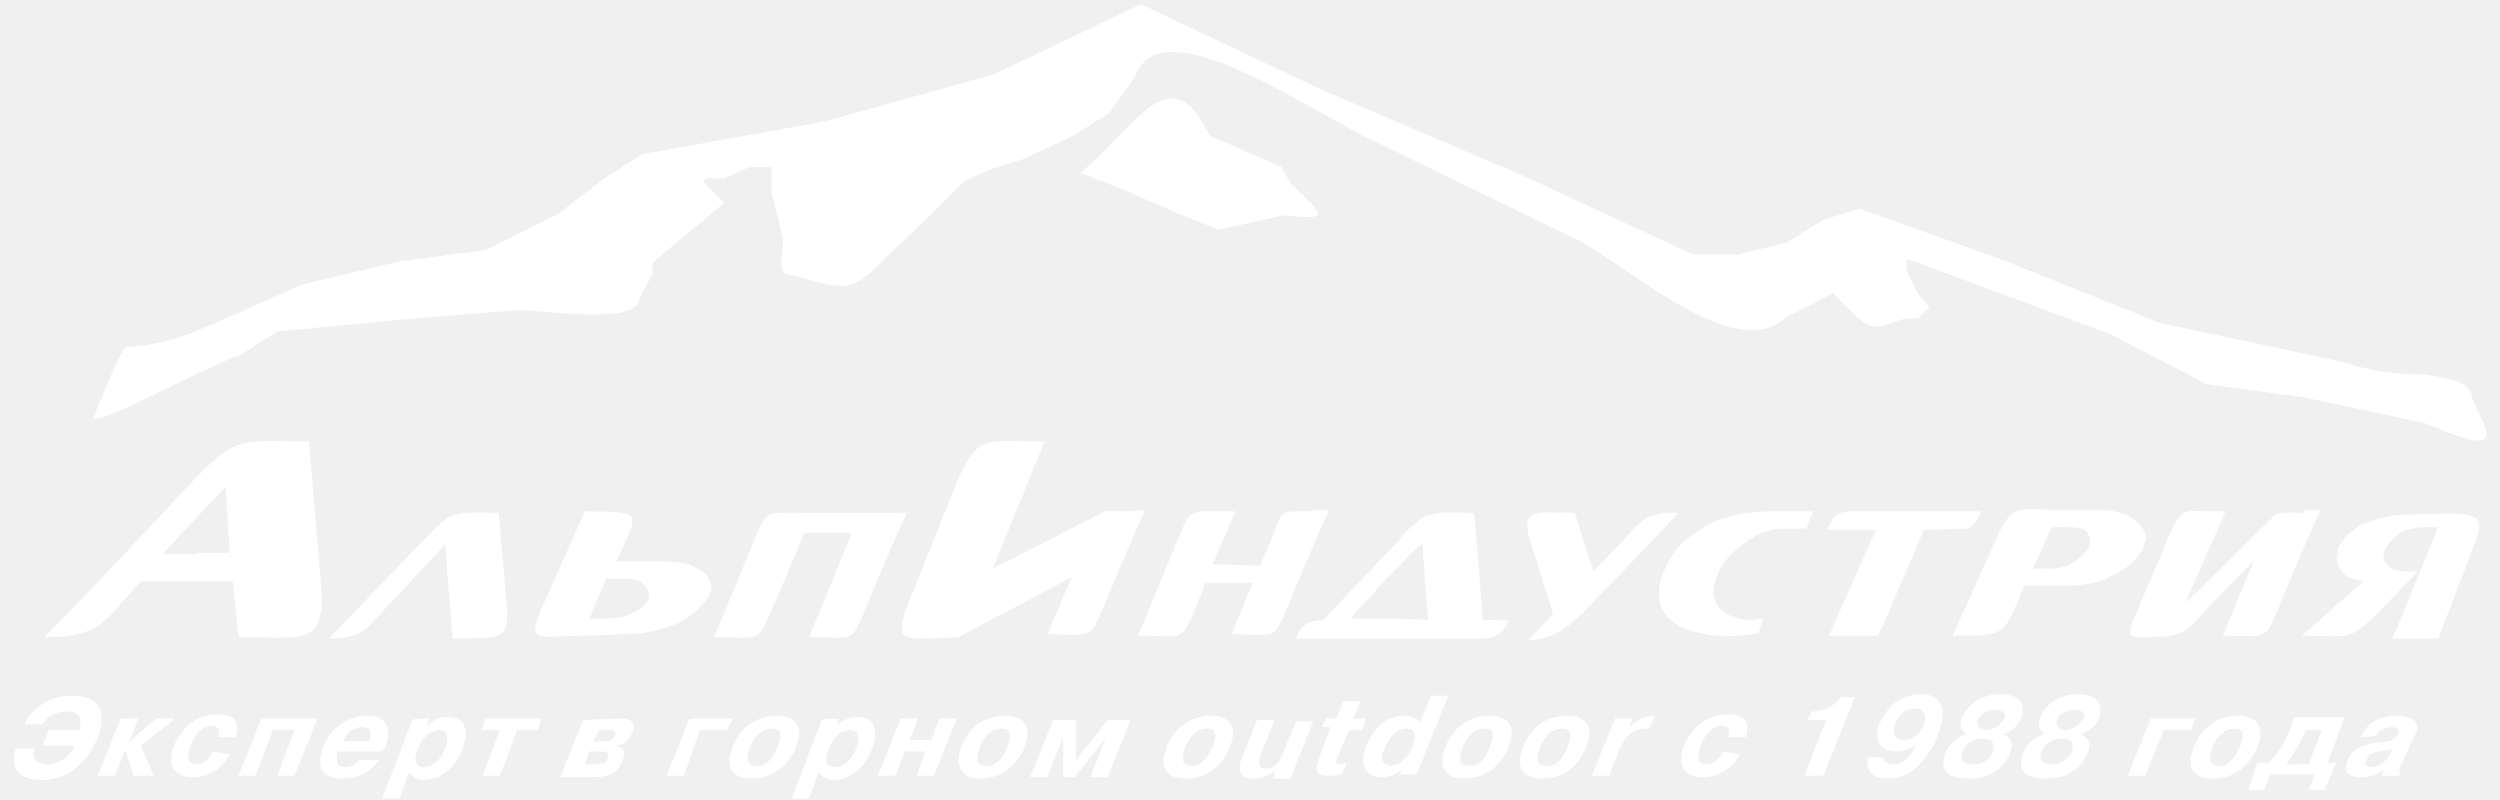
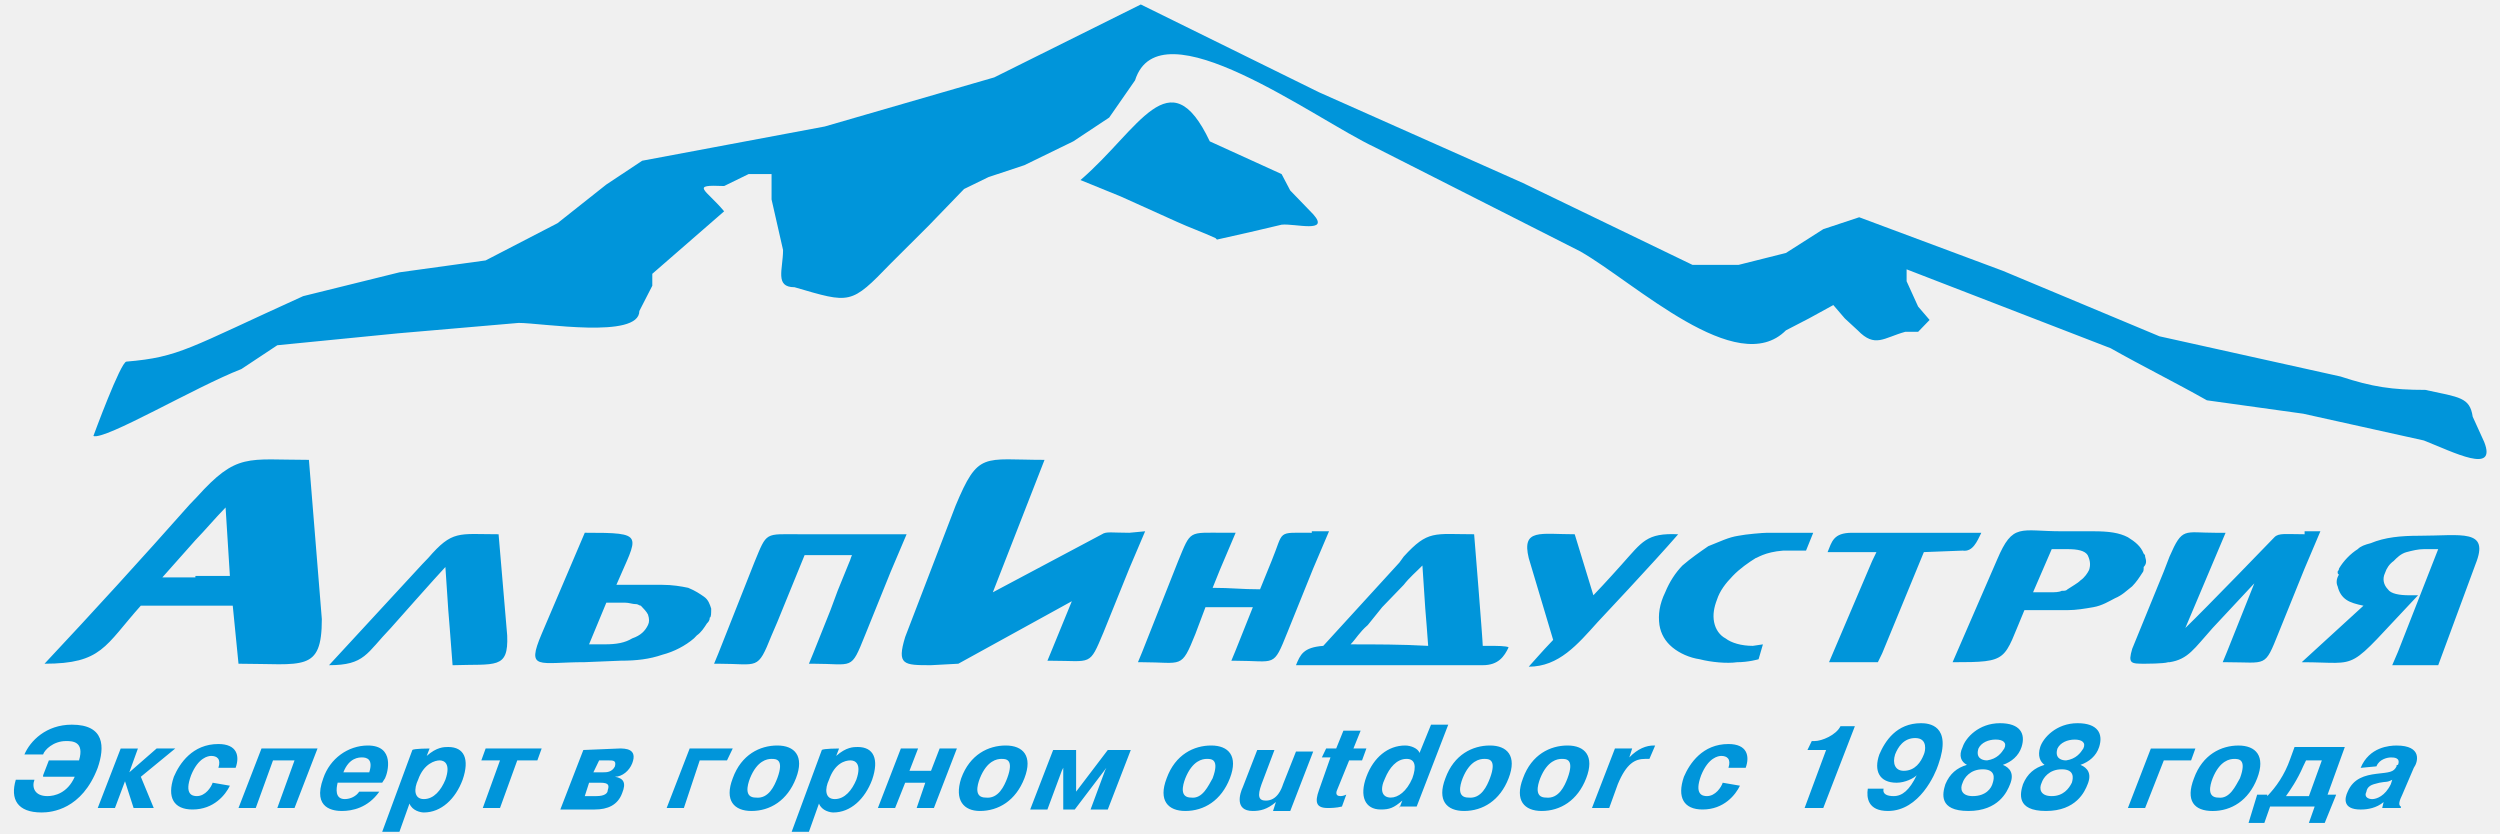
- <svg xmlns="http://www.w3.org/2000/svg" width="100" height="32" viewBox="0 0 100 32">
-   <g fill="#FFF">
-     <path d="M52.529 8.229l-.92-.915-.345-.628-2.873-1.257c-1.61-3.258-2.816-.458-5.173 1.485l1.61.629 2.241.971c.517.229 1.034.4 1.552.629l.057.057L50 8.914l1.264-.285c.518-.058 1.954.342 1.265-.4z" />
-     <path d="M9.655 14.171l1.437-.914 4.828-.457 4.827-.4c.92 0 4.828.629 4.828-.457l.517-.972v-.457l2.874-2.4c-.748-.857-1.38-1.028 0-.971l.977-.457h.92v.971l.459 1.943c0 .743-.345 1.429.46 1.429 2.241.628 2.241.685 3.85-.915l1.494-1.428 1.437-1.429.977-.457 1.437-.457 1.954-.914 1.437-.915 1.034-1.428C46.38.114 52.586 4.57 55 5.657l8.218 4c2.184 1.2 6.265 4.914 8.219 3.029l.92-.457.976-.515.46.515.517.457c.69.685 1.035.285 1.897.057h.517l.46-.457-.46-.515-.46-.971v-.457l8.161 3.028c1.265.686 2.586 1.315 3.85 2l3.851.515 4.828 1.028c1.207.457 2.931 1.315 2.414.057l-.46-.971c-.115-.743-.517-.743-1.897-1.029-1.321 0-2.126-.114-3.39-.514l-7.242-1.543-6.264-2.514-5.747-2.057-1.437.457-1.494.914-1.897.457h-1.839L60.92 7.03l-8.161-3.486L45.632.17l-5.862 2.8-6.781 1.886-7.3 1.314-1.436.915-1.954 1.485L19.425 10l-3.448.457-3.85.914c-4.598 2-4.943 2.343-7.07 2.515-.23 0-1.321 2.857-1.321 2.857.46.171 4.08-1.886 5.92-2.572zM25.92 24c-.115.229-.288.4-.633.514-.287.172-.632.229-1.092.229h-.632l.69-1.6H25c.172 0 .287.057.46.057.057 0 .115.057.172.057.115.114.23.229.288.343.057.171.057.286 0 .4zm2.528-.629c-.057-.171-.115-.342-.287-.457-.172-.114-.345-.228-.632-.343-.288-.057-.632-.114-1.035-.114h-1.839c.862-1.943 1.207-2-1.264-2l-1.724 3.886c-.633 1.428-.115 1.086 1.724 1.086l1.437-.058c.632 0 1.149-.057 1.666-.228.46-.114.92-.343 1.265-.629l.115-.114c.172-.114.287-.286.402-.457.057-.057.115-.114.115-.229.057 0 .057-.171.057-.343zm-20.632-1.2H6.494l1.322-1.428c.402-.4.747-.8 1.207-1.257l.172 2.628H7.816v.057zm5.058 1.6l-.518-6.114c-2.47 0-2.873-.286-4.482 1.429l-.288.285c-1.896 2.058-3.85 4.115-5.804 6.115 2.298 0 2.413-.686 3.85-2.229H9.31l.23 2.229c2.586 0 3.334.343 3.334-1.715zm7.413.629l-.344-3.886c-1.61 0-1.84-.171-2.817.915l-.23.228c-1.264 1.314-2.47 2.572-3.735 3.886 1.437 0 1.494-.457 2.471-1.429 0 0 1.897-2.057 2.184-2.343l.115 1.658.058.685.114 1.429c1.725-.057 2.242.171 2.184-1.143zm58.966-3.943H74.08c-.747 0-.804.343-.977.743h1.954l-.172.343-1.724 3.886h1.954l.172-.343 1.667-3.886 1.552-.057c.402.057.574-.343.747-.686zm-14.368 1.2s-.69.743-1.15 1.2l-.746-2.343c-1.38 0-2.127-.228-1.84.915l.977 3.142c-.46.458-.862.915-.977 1.029 1.207 0 1.954-.857 2.759-1.714 0 0 2.241-2.286 3.218-3.372-1.264-.057-1.436.286-2.24 1.143zm5.23 3.143c-.46 0-.862-.114-1.092-.286-.23-.114-.402-.343-.46-.628-.057-.286 0-.572.115-.857.115-.343.345-.629.632-.915.288-.285.633-.514.92-.685.057 0 .345-.229 1.092-.286h.92l.287-.686h-1.84c-.172 0-.861.057-1.149.114-.402.058-.747.229-1.207.4-.344.229-.69.458-1.034.743-.288.286-.517.629-.69 1.029-.23.457-.287.857-.23 1.257.058.343.23.629.518.857.287.229.69.4 1.092.457.46.115 1.091.172 1.494.115.46 0 .862-.115.862-.115l.172-.571-.402.057zM52.47 20.457c-1.437 0-1.092-.114-1.609 1.086l-.46 1.086c-.747 0-1.15-.058-1.896-.058l.287-.685.632-1.429h-.46c-1.436 0-1.321-.114-1.839 1.086l-1.436 3.486-.173.4h.173c1.609 0 1.551.285 2.126-1.086l.402-1.029h1.897l-.69 1.657-.172.4h.172c1.61 0 1.495.286 2.07-1.085l1.034-2.457.632-1.429h-.69v.057zm39.713.057c-.747 0-1.035-.057-1.207.115 0 0-2.759 2.742-3.563 3.485l1.609-3.657h-.402c-1.265 0-1.322-.228-1.84.914l-.23.572-1.264 2.971c-.172.572-.057.572.518.572 0 0 .747 0 .92-.057h.057c.747-.115.977-.515 1.724-1.315l1.666-1.714-1.092 2.629-.172.4h.172c1.61 0 1.495.228 2.07-1.143l1.034-2.457.632-1.429h-.632v.114zm1.322 1.429s.057-.057.057-.114c.173-.286.46-.572.747-.743.115-.115.288-.172.518-.229.574-.228 1.206-.286 1.954-.286 1.666 0 2.816-.285 2.241 1.086l-1.494 3.886h-1.84l.23-.514 1.61-3.943h-.575c-.23 0-.46.057-.69.114-.23.057-.402.229-.517.343-.172.114-.287.286-.345.457-.115.229-.057.457.115.629.115.171.46.228.862.228h.345c-2.988 3.029-2.184 2.572-4.655 2.572l2.471-2.172c-.287-.057-.517-.114-.69-.228-.172-.115-.287-.286-.344-.515-.058-.114-.058-.285.057-.457-.057 0-.057-.057-.057-.114zM32.01 20.514c-1.436 0-1.321-.114-1.839 1.086l-1.436 3.486-.173.4h.173c1.609 0 1.551.285 2.126-1.086l.23-.514 1.092-2.572h1.896c-.057.115-.057.172-.114.286l-.46 1.086-.288.743-.69 1.657-.172.4h.173c1.609 0 1.494.285 2.069-1.086l1.034-2.457.632-1.429h-4.253zm13.161-.057c-.69 0-.92-.057-1.092.057 0 0-4.252 2.172-4.367 2.229l2.069-5.086c-2.472 0-2.644-.343-3.564 1.772l-2.011 5.028c-.345 1.086-.058 1.086 1.034 1.086l1.092-.057 4.54-2.4-.804 1.885-.172.4h.172c1.61 0 1.494.229 2.069-1.085l1.034-2.457.633-1.429-.633.057zm8.851 4.286c.23-.229.345-.457.69-.743l.574-.686.862-.857c.23-.286.518-.514.748-.743l.114 1.657.058.686.057.743c-1.034-.057-2.126-.057-3.103-.057zm5.747.057h-.46c0-.229-.344-4.286-.344-4.286-1.61 0-1.84-.171-2.817.857l-.172.229-3.046 3.2c-.805.057-.92.343-1.092.743h7.471c.633 0 .862-.343 1.035-.686-.058-.057-.575-.057-.575-.057zm23.793-2.914c-.057.114-.172.285-.345.4-.115.114-.344.228-.517.343-.057.057-.115.057-.23.057-.115.057-.287.057-.46.057h-.69l.748-1.657h.632c.402 0 .69.057.805.228.115.229.115.4.057.572zm2.242-.515c0-.057 0-.057-.058-.114-.115-.286-.345-.457-.632-.628-.345-.172-.747-.229-1.38-.229h-1.264c-1.666 0-1.954-.343-2.586 1.086l-1.782 3.943c2.3 0 2.012-.058 2.874-2h1.724c.345 0 .69-.058 1.035-.115.344-.057.632-.228.862-.343.287-.114.46-.285.69-.457.172-.171.287-.343.402-.514.057-.057.057-.114.057-.229.115-.114.115-.228.058-.4zm-84.08 8.4l.229-.571h1.207c.23-.743-.287-.743-.517-.743-.518 0-.862.343-.92.514H.977c.23-.514.862-1.142 1.897-1.142 1.321 0 1.321.857 1.034 1.657-.632 1.6-1.839 1.714-2.241 1.714-.977 0-1.265-.514-1.035-1.257h.747c-.115.286 0 .628.518.628.287 0 .804-.114 1.092-.742H1.724v-.058zm4.54-1.028h.746l-1.379 1.086.517 1.2h-.804L5 30l-.402 1.029h-.69l.92-2.286h.69l-.346.914 1.092-.914zm2.93 1.428c-.172.343-.632.915-1.494.915-.747 0-1.034-.457-.747-1.257.23-.515.747-1.258 1.782-1.258.747 0 .862.458.69.915h-.69c.115-.343-.058-.457-.288-.457-.115 0-.517.057-.804.742-.288.743.057.8.23.8.344 0 .574-.342.632-.514l.69.114zm1.035.858h-.69l.92-2.286H12.7l-.92 2.286h-.689l.69-1.829h-.862l-.69 1.829zm4.942-.629c-.46.629-1.092.743-1.494.743-.287 0-1.207-.057-.747-1.257.267-.751.98-1.255 1.782-1.257 1.092 0 .804 1.028.69 1.257l-.116.171h-1.781c-.058.229-.115.629.287.629.23 0 .46-.115.575-.286h.804zm-.402-.743c.173-.514-.115-.571-.287-.571-.115 0-.517 0-.747.571h1.034zm2.414-.914l-.115.286c.402-.343.69-.343.862-.343.632 0 .862.457.575 1.257-.288.743-.862 1.257-1.552 1.257-.115 0-.46-.057-.575-.343l-.402 1.086h-.69l1.207-3.143c.058-.057.69-.057.69-.057zm-.23 1.943c.402 0 .69-.343.862-.743.23-.629-.057-.743-.23-.743-.172 0-.632.114-.862.743-.172.343-.172.743.23.743zm2.299-1.486l.172-.457h2.242l-.173.457h-.804L20 31.029h-.69L20 29.2h-.747zm5.517-.457c.23 0 .747 0 .517.571-.115.286-.402.515-.69.515.346.057.46.228.288.628-.172.457-.575.629-1.092.629h-1.38l.92-2.286 1.437-.057zm-1.38 1.828h.46c.345 0 .46-.114.46-.228.058-.172.058-.286-.287-.286h-.46l-.172.514zm.346-.914h.402c.115 0 .345 0 .46-.228.057-.229-.058-.229-.288-.229h-.344l-.23.457zm3.62 1.372h-.69l.92-2.286h1.724l-.23.457H27.99l-.633 1.829zm1.954-1.143c.345-.915 1.092-1.257 1.782-1.257s1.092.4.747 1.257c-.345.857-1.034 1.257-1.782 1.257-.69 0-1.091-.4-.747-1.257zm1.782 0c.287-.743-.058-.743-.23-.743-.172 0-.575.057-.862.743-.115.285-.23.743.23.743.517.057.747-.458.862-.743zm2.471-1.143l-.115.286c.403-.343.69-.343.862-.343.633 0 .862.457.575 1.257-.287.743-.862 1.257-1.552 1.257-.115 0-.46-.057-.574-.343l-.403 1.086h-.69l1.208-3.143c.057-.057.69-.057.69-.057zm-.172 1.943c.402 0 .69-.343.862-.743.23-.629-.058-.743-.23-.743-.23 0-.632.114-.862.743-.172.343-.172.743.23.743zm2.414.343h-.69l.92-2.286h.69l-.346.857h.862l.345-.857h.69l-.92 2.286h-.69l.345-.972h-.804l-.402.972zm2.643-1.143c.345-.915 1.092-1.257 1.782-1.257s1.092.4.747 1.257c-.345.857-1.034 1.257-1.782 1.257-.632 0-1.034-.4-.747-1.257zm1.84 0c.287-.743-.058-.743-.23-.743-.173 0-.575.057-.863.743-.115.285-.23.743.23.743.518.057.747-.458.862-.743zm2.24-.4l-.057.114-.574 1.486h-.69l.92-2.286h.919v1.6l1.264-1.6h.92l-.92 2.286h-.69l.575-1.486.058-.114-1.264 1.6h-.46v-1.6zm4.139.4c.344-.915 1.092-1.257 1.781-1.257.69 0 1.092.4.747 1.257-.344.857-1.034 1.257-1.781 1.257-.69 0-1.092-.4-.747-1.257zm1.839 0c.287-.743-.058-.743-.23-.743-.173 0-.575.057-.862.743-.115.285-.23.743.23.743.46.057.69-.458.862-.743zm2.528.914c-.344.286-.632.343-.92.343-.746 0-.516-.686-.401-.914l.574-1.429h.69l-.517 1.314c-.173.457-.115.629.172.629.46 0 .632-.457.69-.629l.517-1.257h.69l-.92 2.286h-.69l.115-.343zm2.012-2.057h.402l.288-.686h.69l-.288.686h.517l-.172.457h-.517l-.46 1.086c-.058.114-.115.285.115.285.115 0 .23-.057.23-.057l-.173.457c-.23.058-.46.058-.575.058-.46 0-.517-.229-.344-.686l.46-1.257h-.345l.172-.343zm2.931 2.286l.115-.286c-.345.286-.517.343-.862.343-.632 0-.862-.515-.575-1.257.288-.743.862-1.2 1.552-1.2.23 0 .517.114.575.285l.46-1.085h.689l-1.264 3.142h-.69v.058zm.287-1.886c-.402 0-.69.343-.862.743-.23.457-.115.743.23.743.288 0 .632-.229.862-.743.173-.457.115-.743-.23-.743zm1.552.743c.345-.915 1.092-1.257 1.782-1.257s1.092.4.747 1.257c-.345.857-1.035 1.257-1.782 1.257-.69 0-1.092-.4-.747-1.257zm1.782 0c.287-.743-.058-.743-.23-.743-.173 0-.575.057-.862.743-.115.285-.23.743.23.743.517.057.747-.458.862-.743zm1.322 0c.344-.915 1.091-1.257 1.781-1.257s1.092.4.747 1.257c-.345.857-1.034 1.257-1.781 1.257-.69 0-1.092-.4-.747-1.257zm1.781 0c.288-.743-.057-.743-.23-.743-.172 0-.574.057-.862.743-.115.285-.23.743.23.743.517.057.747-.458.862-.743zm3.276-.743h-.172c-.403 0-.748.171-1.092.971l-.345.915h-.69l.92-2.286h.69l-.116.343c.345-.343.69-.457.977-.457h.058l-.23.514zm3.62 1.028c-.172.343-.631.915-1.494.915-.747 0-1.034-.457-.747-1.257.23-.515.747-1.258 1.782-1.258.747 0 .862.458.69.915h-.69c.115-.343-.058-.457-.287-.457-.115 0-.518.057-.805.742-.287.743.057.8.23.8.345 0 .575-.342.632-.514l.69.114zm2.874-1.714h.115c.288 0 .862-.228 1.035-.571h.574l-1.264 3.143h-.747l.862-2.229h-.747l.172-.343zm2.874 1.829c-.058.228.172.285.402.285.345 0 .632-.228.92-.8-.115.115-.46.286-.805.286-.69 0-.92-.457-.69-1.086.23-.514.69-1.2 1.667-1.2.287 0 1.264.058.69 1.6-.115.343-.747 1.772-2.012 1.772-.804 0-.862-.514-.804-.857h.632zm1.264-1.943c-.46 0-.69.343-.804.628-.115.343 0 .629.344.629.46 0 .69-.343.805-.629.057-.114.172-.628-.345-.628zm1.897.343c.115-.343.632-.915 1.494-.915.805 0 1.034.4.862.915-.115.343-.402.571-.747.685.287.115.46.343.287.743-.115.286-.46 1.029-1.666 1.029-1.207 0-1.035-.686-.92-1.029.173-.4.46-.628.862-.743-.23-.114-.345-.342-.172-.685zm1.207 1.371c.057-.171.115-.514-.403-.514-.517 0-.747.343-.804.514-.115.229-.058.514.402.514.517 0 .747-.285.805-.514zm.46-1.314c.114-.229-.058-.343-.345-.343-.288 0-.575.114-.69.343-.115.343.115.457.345.457.402-.057.574-.286.69-.457zm1.436-.057c.115-.343.632-.915 1.494-.915.805 0 1.035.4.863.915-.115.343-.403.571-.748.685.288.115.46.343.288.743-.115.286-.46 1.029-1.667 1.029s-1.034-.686-.92-1.029c.173-.4.46-.628.863-.743-.173-.114-.288-.342-.173-.685zm1.265 1.371c.057-.171.115-.514-.403-.514-.517 0-.747.343-.804.514-.115.229-.058.514.402.514s.69-.285.805-.514zm.46-1.314c.114-.229-.058-.343-.345-.343-.288 0-.575.114-.69.343-.115.343.115.457.345.457.402-.057.574-.286.69-.457zm2.47 2.286h-.69l.92-2.286h1.782l-.172.457h-1.092l-.747 1.829zm1.955-1.143c.344-.915 1.092-1.257 1.781-1.257.69 0 1.092.4.747 1.257-.344.857-1.034 1.257-1.781 1.257-.747 0-1.092-.4-.747-1.257zm1.839 0c.287-.743-.058-.743-.23-.743-.173 0-.575.057-.862.743-.115.285-.23.743.23.743.46.057.69-.458.862-.743zm1.092.685c.344-.342.69-.8.92-1.428l.172-.457h2.011l-.69 1.828h.345l-.46 1.086h-.632l.23-.629h-1.781l-.23.629h-.632l.344-1.086h.403v.057zM92.24 29.2l-.115.229c-.23.514-.517.914-.69 1.142h.92l.518-1.371h-.633zm2.184.286c.345-.8 1.15-.857 1.437-.857 1.035 0 .862.628.69.857l-.46 1.028c-.115.229-.172.4-.058.457v.058h-.747l.058-.229c-.288.229-.632.286-.92.286-.747 0-.632-.457-.517-.686.23-.514.69-.629 1.15-.686.517-.057.69-.057.804-.285 0-.058 0-.058.058-.058.114-.285-.173-.285-.288-.285-.115 0-.46.057-.575.343l-.632.057zm1.265.457c-.23.114-.23.057-.518.114-.172.057-.46.057-.517.343-.115.229.115.286.23.286.172 0 .517-.115.747-.572l.058-.171z" />
+ <svg xmlns="http://www.w3.org/2000/svg" width="90" height="30" viewBox="0 0 90 30">
+   <g fill="#0095DA">
+     <path d="M47.276 7.714l-.828-.857-.31-.59-2.586-1.178c-1.449-3.053-2.535-.428-4.655 1.393l1.448.59 2.017.91c.466.214.931.375 1.397.59l.051.053L45 8.357l1.138-.268c.465-.053 1.759.322 1.138-.375z" />
+     <path d="M8.69 13.286l1.293-.857L14.328 12l4.344-.375c.828 0 4.345.59 4.345-.429l.466-.91v-.429l2.586-2.25c-.672-.803-1.241-.964 0-.91l.88-.43h.827v.912L28.19 9c0 .696-.31 1.34.413 1.34 2.018.589 2.018.642 3.466-.858l1.345-1.34 1.293-1.338.88-.429 1.292-.429 1.759-.857 1.293-.857.931-1.34c.88-2.785 6.466 1.394 8.638 2.412l7.397 3.75c1.965 1.125 5.637 4.607 7.396 2.839l.828-.429.879-.482.414.482.465.429c.621.643.931.268 1.707.053h.466l.414-.428-.414-.482-.414-.911v-.429l7.345 2.84c1.138.643 2.327 1.232 3.465 1.875l3.466.482 4.345.964c1.086.429 2.638 1.232 2.172.054L89.017 15c-.103-.696-.465-.696-1.707-.964-1.19 0-1.913-.107-3.051-.482l-6.518-1.447-5.638-2.357-5.172-1.929-1.293.429-1.345.857-1.707.429h-1.655l-6.103-2.947-7.345-3.268-6.414-3.16-5.276 2.625-6.103 1.768-6.57 1.232-1.292.857-1.759 1.393-2.586 1.339-3.104.429-3.465.857c-4.138 1.875-4.448 2.196-6.362 2.357-.207 0-1.19 2.678-1.19 2.678.414.161 3.672-1.767 5.328-2.41zM23.328 22.5c-.104.214-.259.375-.57.482-.258.16-.568.214-.982.214h-.57l.622-1.5h.672c.155 0 .259.054.414.054.052 0 .103.054.155.054.103.107.207.214.259.321.051.16.051.268 0 .375zm2.275-.59c-.051-.16-.103-.32-.258-.428-.155-.107-.31-.214-.57-.321-.258-.054-.568-.107-.93-.107H22.19c.776-1.822 1.086-1.875-1.138-1.875L19.5 22.82c-.569 1.34-.103 1.018 1.552 1.018l1.293-.053c.569 0 1.034-.054 1.5-.215.414-.107.827-.321 1.138-.589l.103-.107c.155-.107.259-.268.362-.429.052-.053.104-.107.104-.214.051 0 .051-.16.051-.321zM7.034 20.787h-1.19l1.19-1.34c.363-.375.673-.75 1.087-1.178l.155 2.464H7.034v.054zm4.552 1.5l-.465-5.732c-2.224 0-2.587-.268-4.035 1.339l-.258.268c-1.707 1.928-3.466 3.857-5.225 5.732 2.07 0 2.173-.643 3.466-2.09h3.31l.207 2.09c2.328 0 3 .321 3-1.607zm6.673.589l-.31-3.643c-1.449 0-1.656-.16-2.535.857l-.207.215-3.362 3.642c1.293 0 1.345-.428 2.224-1.339 0 0 1.707-1.928 1.965-2.196l.104 1.553.052.643.103 1.34c1.552-.054 2.017.16 1.966-1.072zm53.069-3.696h-4.656c-.672 0-.724.321-.879.696h1.759l-.155.321-1.552 3.643h1.758l.156-.321 1.5-3.643 1.396-.054c.362.054.517-.321.673-.642zm-12.931 1.125s-.621.696-1.035 1.125l-.672-2.197c-1.242 0-1.914-.214-1.656.857l.88 2.947c-.414.428-.776.857-.88.964 1.087 0 1.76-.804 2.483-1.607 0 0 2.017-2.143 2.897-3.16-1.138-.054-1.293.267-2.017 1.07zm4.706 2.946c-.413 0-.775-.107-.982-.268-.207-.107-.362-.321-.414-.59-.052-.267 0-.535.103-.803.104-.321.31-.589.57-.857.258-.268.568-.482.827-.643.052 0 .31-.214.983-.268h.827l.259-.642H63.62c-.155 0-.776.053-1.035.107-.362.053-.672.214-1.086.375-.31.214-.62.428-.931.696-.259.268-.466.59-.62.964-.208.429-.26.804-.208 1.179.052.321.207.59.466.804.259.214.62.375.983.428.413.107.982.16 1.344.107.414 0 .776-.107.776-.107l.156-.536-.363.054zm-15.879-4.071c-1.293 0-.983-.108-1.448 1.017l-.414 1.018c-.672 0-1.034-.053-1.707-.053l.259-.643.569-1.34h-.414c-1.293 0-1.19-.107-1.655 1.018l-1.293 3.268-.155.375h.155c1.448 0 1.396.268 1.913-1.018l.363-.964h1.706l-.62 1.554-.155.375h.155c1.448 0 1.345.268 1.862-1.018l.93-2.304.57-1.339h-.62v.054zm35.742.053c-.673 0-.932-.053-1.087.107 0 0-2.482 2.572-3.207 3.268l1.449-3.428h-.362c-1.138 0-1.19-.215-1.656.857l-.206.535-1.138 2.786c-.156.536-.052.536.465.536 0 0 .673 0 .828-.054h.051c.673-.107.88-.482 1.552-1.232l1.5-1.607-.983 2.464-.155.375h.155c1.449 0 1.345.215 1.862-1.071l.932-2.304.568-1.339h-.568v.107zm1.19 1.34s.05-.054.05-.108c.156-.268.415-.535.673-.696.104-.107.259-.16.466-.214.517-.215 1.086-.268 1.758-.268 1.5 0 2.535-.268 2.018 1.018l-1.345 3.642H86.12l.207-.482 1.448-3.696h-.517c-.207 0-.414.053-.621.107-.207.054-.362.214-.466.321-.155.108-.258.268-.31.429-.103.214-.052.429.104.59.103.16.413.214.775.214h.31c-2.689 2.839-1.965 2.41-4.189 2.41l2.224-2.035c-.258-.054-.465-.108-.62-.215-.156-.107-.26-.268-.31-.482-.053-.107-.053-.268.05-.428-.05 0-.05-.054-.05-.108zm-55.346-1.34c-1.293 0-1.19-.107-1.655 1.018l-1.293 3.268-.155.375h.155c1.448 0 1.397.268 1.914-1.018l.207-.482.983-2.41h1.706c-.051.106-.051.16-.103.267l-.414 1.018-.258.696-.621 1.554-.155.375h.155c1.448 0 1.345.268 1.862-1.018l.931-2.304.569-1.339H28.81zm11.845-.053c-.62 0-.827-.054-.983.053l-3.93 2.09 1.861-4.768c-2.224 0-2.379-.322-3.206 1.66l-1.81 4.715c-.311 1.017-.053 1.017.93 1.017l.983-.053 4.086-2.25-.724 1.768-.155.375h.155c1.448 0 1.345.214 1.862-1.018l.931-2.304.57-1.339-.57.054zm7.966 4.017c.207-.214.31-.428.62-.696l.518-.643.775-.803c.207-.268.466-.483.673-.697l.103 1.554.052.643.052.696c-.931-.054-1.914-.054-2.793-.054zm5.172.054h-.414c0-.214-.31-4.018-.31-4.018-1.448 0-1.655-.16-2.535.804l-.155.214-2.741 3c-.724.054-.828.321-.983.696h6.724c.57 0 .776-.321.931-.642-.051-.054-.517-.054-.517-.054zm21.414-2.732c-.052.107-.155.268-.31.375-.104.107-.31.214-.466.321-.052.054-.103.054-.207.054-.103.053-.258.053-.414.053h-.62l.672-1.553h.569c.362 0 .62.053.724.214.104.214.104.375.052.536zm2.017-.482c0-.054 0-.054-.052-.107-.103-.268-.31-.429-.569-.59-.31-.16-.672-.214-1.24-.214h-1.139c-1.5 0-1.758-.321-2.327 1.018l-1.604 3.696c2.07 0 1.81-.053 2.586-1.875h1.552c.31 0 .62-.053.931-.107.31-.053.569-.214.776-.321.259-.107.414-.268.62-.429.156-.16.26-.321.363-.482.051-.054.051-.107.051-.214.104-.107.104-.215.052-.375zM1.552 27.91l.207-.536h1.086c.207-.696-.259-.696-.466-.696-.465 0-.776.321-.827.482H.879c.207-.482.776-1.072 1.707-1.072 1.19 0 1.19.804.931 1.554-.569 1.5-1.655 1.607-2.017 1.607-.88 0-1.138-.482-.931-1.179h.672c-.103.268 0 .59.466.59.259 0 .724-.107.983-.697H1.552v-.053zm4.086-.965h.672L5.07 27.964l.465 1.125H4.81l-.31-.964-.362.964h-.62l.827-2.143h.62l-.31.858.983-.858zm2.638 1.34c-.155.321-.57.857-1.345.857-.672 0-.931-.429-.672-1.179.207-.482.672-1.178 1.603-1.178.672 0 .776.428.62.857h-.62c.104-.322-.052-.429-.259-.429-.103 0-.465.054-.724.697-.258.696.052.75.207.75.31 0 .517-.322.57-.482l.62.107zm.93.803h-.62l.828-2.143h2.017l-.828 2.143h-.62l.62-1.714h-.775l-.621 1.714zm4.45-.589c-.415.59-.984.696-1.346.696-.258 0-1.086-.053-.672-1.178.24-.704.882-1.176 1.603-1.179.983 0 .725.965.621 1.179l-.103.16h-1.604c-.052.215-.103.59.259.59.207 0 .414-.107.517-.268h.724zm-.363-.696c.155-.483-.103-.536-.259-.536-.103 0-.465 0-.672.536h.931zm2.173-.858l-.104.268c.362-.321.62-.321.776-.321.569 0 .776.428.517 1.178-.258.697-.776 1.179-1.396 1.179-.104 0-.414-.054-.518-.321l-.362 1.017h-.62L14.845 27c.052-.054.62-.054.62-.054zm-.207 1.822c.362 0 .62-.322.775-.697.207-.589-.051-.696-.206-.696-.156 0-.57.107-.776.696-.155.322-.155.697.207.697zm2.069-1.393l.155-.429H19.5l-.155.429h-.724L18 29.089h-.62l.62-1.714h-.672zm4.965-.429c.207 0 .673 0 .466.536-.104.268-.362.482-.621.482.31.054.414.215.259.59-.156.428-.518.589-.983.589h-1.242L21 27l1.293-.054zm-1.241 1.715h.414c.31 0 .413-.107.413-.215.052-.16.052-.267-.258-.267h-.414l-.155.482zm.31-.857h.362c.104 0 .31 0 .414-.215.052-.214-.052-.214-.259-.214h-.31l-.207.429zm3.259 1.285H24l.828-2.143h1.551l-.207.429h-.982l-.57 1.714zm1.758-1.071c.31-.857.983-1.179 1.604-1.179.62 0 .983.375.672 1.179-.31.803-.93 1.178-1.603 1.178-.621 0-.983-.375-.673-1.178zm1.604 0c.258-.697-.052-.697-.207-.697s-.517.054-.776.697c-.103.268-.207.696.207.696.465.054.672-.428.776-.696zm2.224-1.072l-.104.268c.363-.321.621-.321.776-.321.57 0 .776.428.518 1.178-.26.697-.776 1.179-1.397 1.179-.103 0-.414-.054-.517-.321l-.362 1.017H28.5L29.586 27c.052-.054.62-.054.62-.054zm-.155 1.822c.362 0 .62-.322.776-.697.206-.589-.052-.696-.207-.696-.207 0-.57.107-.776.696-.155.322-.155.697.207.697zm2.172.321h-.62l.827-2.143h.62l-.31.804h.776l.31-.804h.621l-.827 2.143H33l.31-.91h-.724l-.362.91zm2.38-1.071c.31-.857.982-1.179 1.603-1.179.62 0 .983.375.672 1.179-.31.803-.93 1.178-1.603 1.178-.57 0-.931-.375-.673-1.178zm1.655 0c.258-.697-.052-.697-.207-.697s-.518.054-.776.697c-.104.268-.207.696.207.696.465.054.672-.428.776-.696zm2.017-.375l-.052.107-.517 1.393h-.62L37.913 27h.827v1.5L39.88 27h.828l-.828 2.143h-.62l.517-1.393.052-.107-1.138 1.5h-.414v-1.5zm3.724.375c.31-.857.983-1.179 1.603-1.179.621 0 .983.375.673 1.179-.31.803-.931 1.178-1.604 1.178-.62 0-.982-.375-.672-1.178zm1.655 0c.259-.697-.052-.697-.207-.697s-.517.054-.776.697c-.103.268-.206.696.207.696.414.054.621-.428.776-.696zm2.276.857c-.31.268-.569.321-.828.321-.672 0-.465-.642-.362-.857L45.26 27h.62l-.465 1.232c-.155.429-.104.59.155.59.414 0 .569-.43.62-.59l.466-1.178h.62l-.827 2.142h-.62l.103-.321zm1.81-1.929h.362l.26-.642h.62l-.259.642h.466l-.156.429h-.465l-.414 1.018c-.052.107-.103.268.104.268.103 0 .207-.054.207-.054l-.156.429c-.207.053-.413.053-.517.053-.414 0-.465-.214-.31-.643l.414-1.178h-.31l.154-.322zm2.638 2.143l.104-.268c-.31.268-.466.322-.776.322-.57 0-.776-.482-.517-1.179.258-.696.776-1.125 1.396-1.125.207 0 .466.107.517.268l.414-1.018h.62L51 29.036h-.62v.053zm.259-1.768c-.362 0-.62.322-.776.697-.207.428-.103.696.207.696.259 0 .569-.214.776-.696.155-.429.103-.697-.207-.697zm1.396.697c.31-.857.983-1.179 1.604-1.179.62 0 .983.375.672 1.179-.31.803-.93 1.178-1.603 1.178-.62 0-.983-.375-.673-1.178zm1.604 0c.259-.697-.052-.697-.207-.697s-.517.054-.776.697c-.103.268-.207.696.207.696.466.054.672-.428.776-.696zm1.19 0c.31-.857.982-1.179 1.603-1.179.62 0 .983.375.672 1.179-.31.803-.93 1.178-1.603 1.178-.62 0-.983-.375-.672-1.178zm1.603 0c.259-.697-.052-.697-.207-.697s-.517.054-.776.697c-.103.268-.207.696.207.696.466.054.673-.428.776-.696zm2.948-.697h-.155c-.362 0-.672.161-.983.911l-.31.857h-.62l.827-2.143h.62l-.103.322c.31-.322.62-.429.88-.429h.051l-.207.482zm3.259.965c-.155.321-.569.857-1.345.857-.672 0-.93-.429-.672-1.179.207-.482.672-1.178 1.603-1.178.673 0 .776.428.62.857h-.62c.104-.322-.052-.429-.258-.429-.104 0-.466.054-.725.697-.258.696.052.75.207.75.31 0 .518-.322.57-.482l.62.107zm2.586-1.607h.104c.258 0 .775-.215.93-.536h.518l-1.138 2.946h-.672L65.74 27h-.672l.155-.321zm2.586 1.714c-.051.214.156.268.362.268.31 0 .57-.215.828-.75-.103.107-.414.268-.724.268-.62 0-.828-.429-.62-1.018.206-.482.62-1.125 1.5-1.125.258 0 1.137.053.62 1.5-.104.321-.673 1.66-1.81 1.66-.725 0-.776-.482-.725-.803h.57zm1.138-1.822c-.414 0-.62.322-.724.59-.103.321 0 .589.31.589.414 0 .621-.321.725-.59.051-.106.155-.589-.31-.589zm1.707.322c.104-.322.57-.857 1.345-.857.724 0 .931.375.776.857-.104.321-.362.536-.673.643.26.107.414.321.26.696-.104.268-.415.964-1.5.964-1.087 0-.932-.642-.829-.964.156-.375.414-.59.776-.696-.207-.107-.31-.322-.155-.643zm1.086 1.286c.052-.161.104-.483-.362-.483-.465 0-.672.322-.724.483-.103.214-.052.482.362.482.466 0 .673-.268.724-.482zm.414-1.233c.104-.214-.052-.321-.31-.321-.259 0-.517.107-.62.321-.104.322.103.429.31.429.362-.054.517-.268.62-.429zm1.293-.053c.104-.322.57-.857 1.345-.857.724 0 .931.375.776.857-.103.321-.362.536-.672.643.258.107.413.321.258.696-.103.268-.414.964-1.5.964s-.93-.642-.827-.964c.155-.375.413-.59.775-.696-.155-.107-.258-.322-.155-.643zm1.138 1.286c.052-.161.104-.483-.362-.483-.465 0-.672.322-.724.483-.103.214-.052.482.362.482s.62-.268.724-.482zM75 26.946c.103-.214-.052-.321-.31-.321-.259 0-.518.107-.621.321-.103.322.103.429.31.429.362-.054.518-.268.621-.429zm2.224 2.143h-.62l.827-2.143h1.603l-.155.429h-.982l-.673 1.714zm1.759-1.071c.31-.857.983-1.179 1.603-1.179s.983.375.673 1.179c-.31.803-.931 1.178-1.604 1.178-.672 0-.983-.375-.672-1.178zm1.655 0c.259-.697-.052-.697-.207-.697s-.517.054-.776.697c-.103.268-.207.696.207.696.414.054.62-.428.776-.696zm.983.643c.31-.322.62-.75.827-1.34l.155-.428h1.81l-.62 1.714h.31l-.413 1.018h-.57l.208-.59h-1.604l-.207.59h-.569l.31-1.018h.363v.054zm1.396-1.286l-.103.214c-.207.482-.466.857-.62 1.072h.827l.465-1.286h-.569zm1.966.268c.31-.75 1.034-.804 1.293-.804.93 0 .776.59.62.804l-.413.964c-.104.214-.155.375-.052.429v.053h-.672l.051-.214c-.258.214-.569.268-.827.268-.673 0-.57-.429-.466-.643.207-.482.62-.59 1.035-.643.465-.053.62-.053.724-.268 0-.053 0-.053.052-.053.103-.268-.156-.268-.259-.268-.103 0-.414.053-.517.321l-.57.054zm1.138.428c-.207.108-.207.054-.466.108-.155.053-.414.053-.465.321-.104.214.103.268.207.268.155 0 .465-.107.672-.536l.052-.16z" />
  </g>
</svg>
